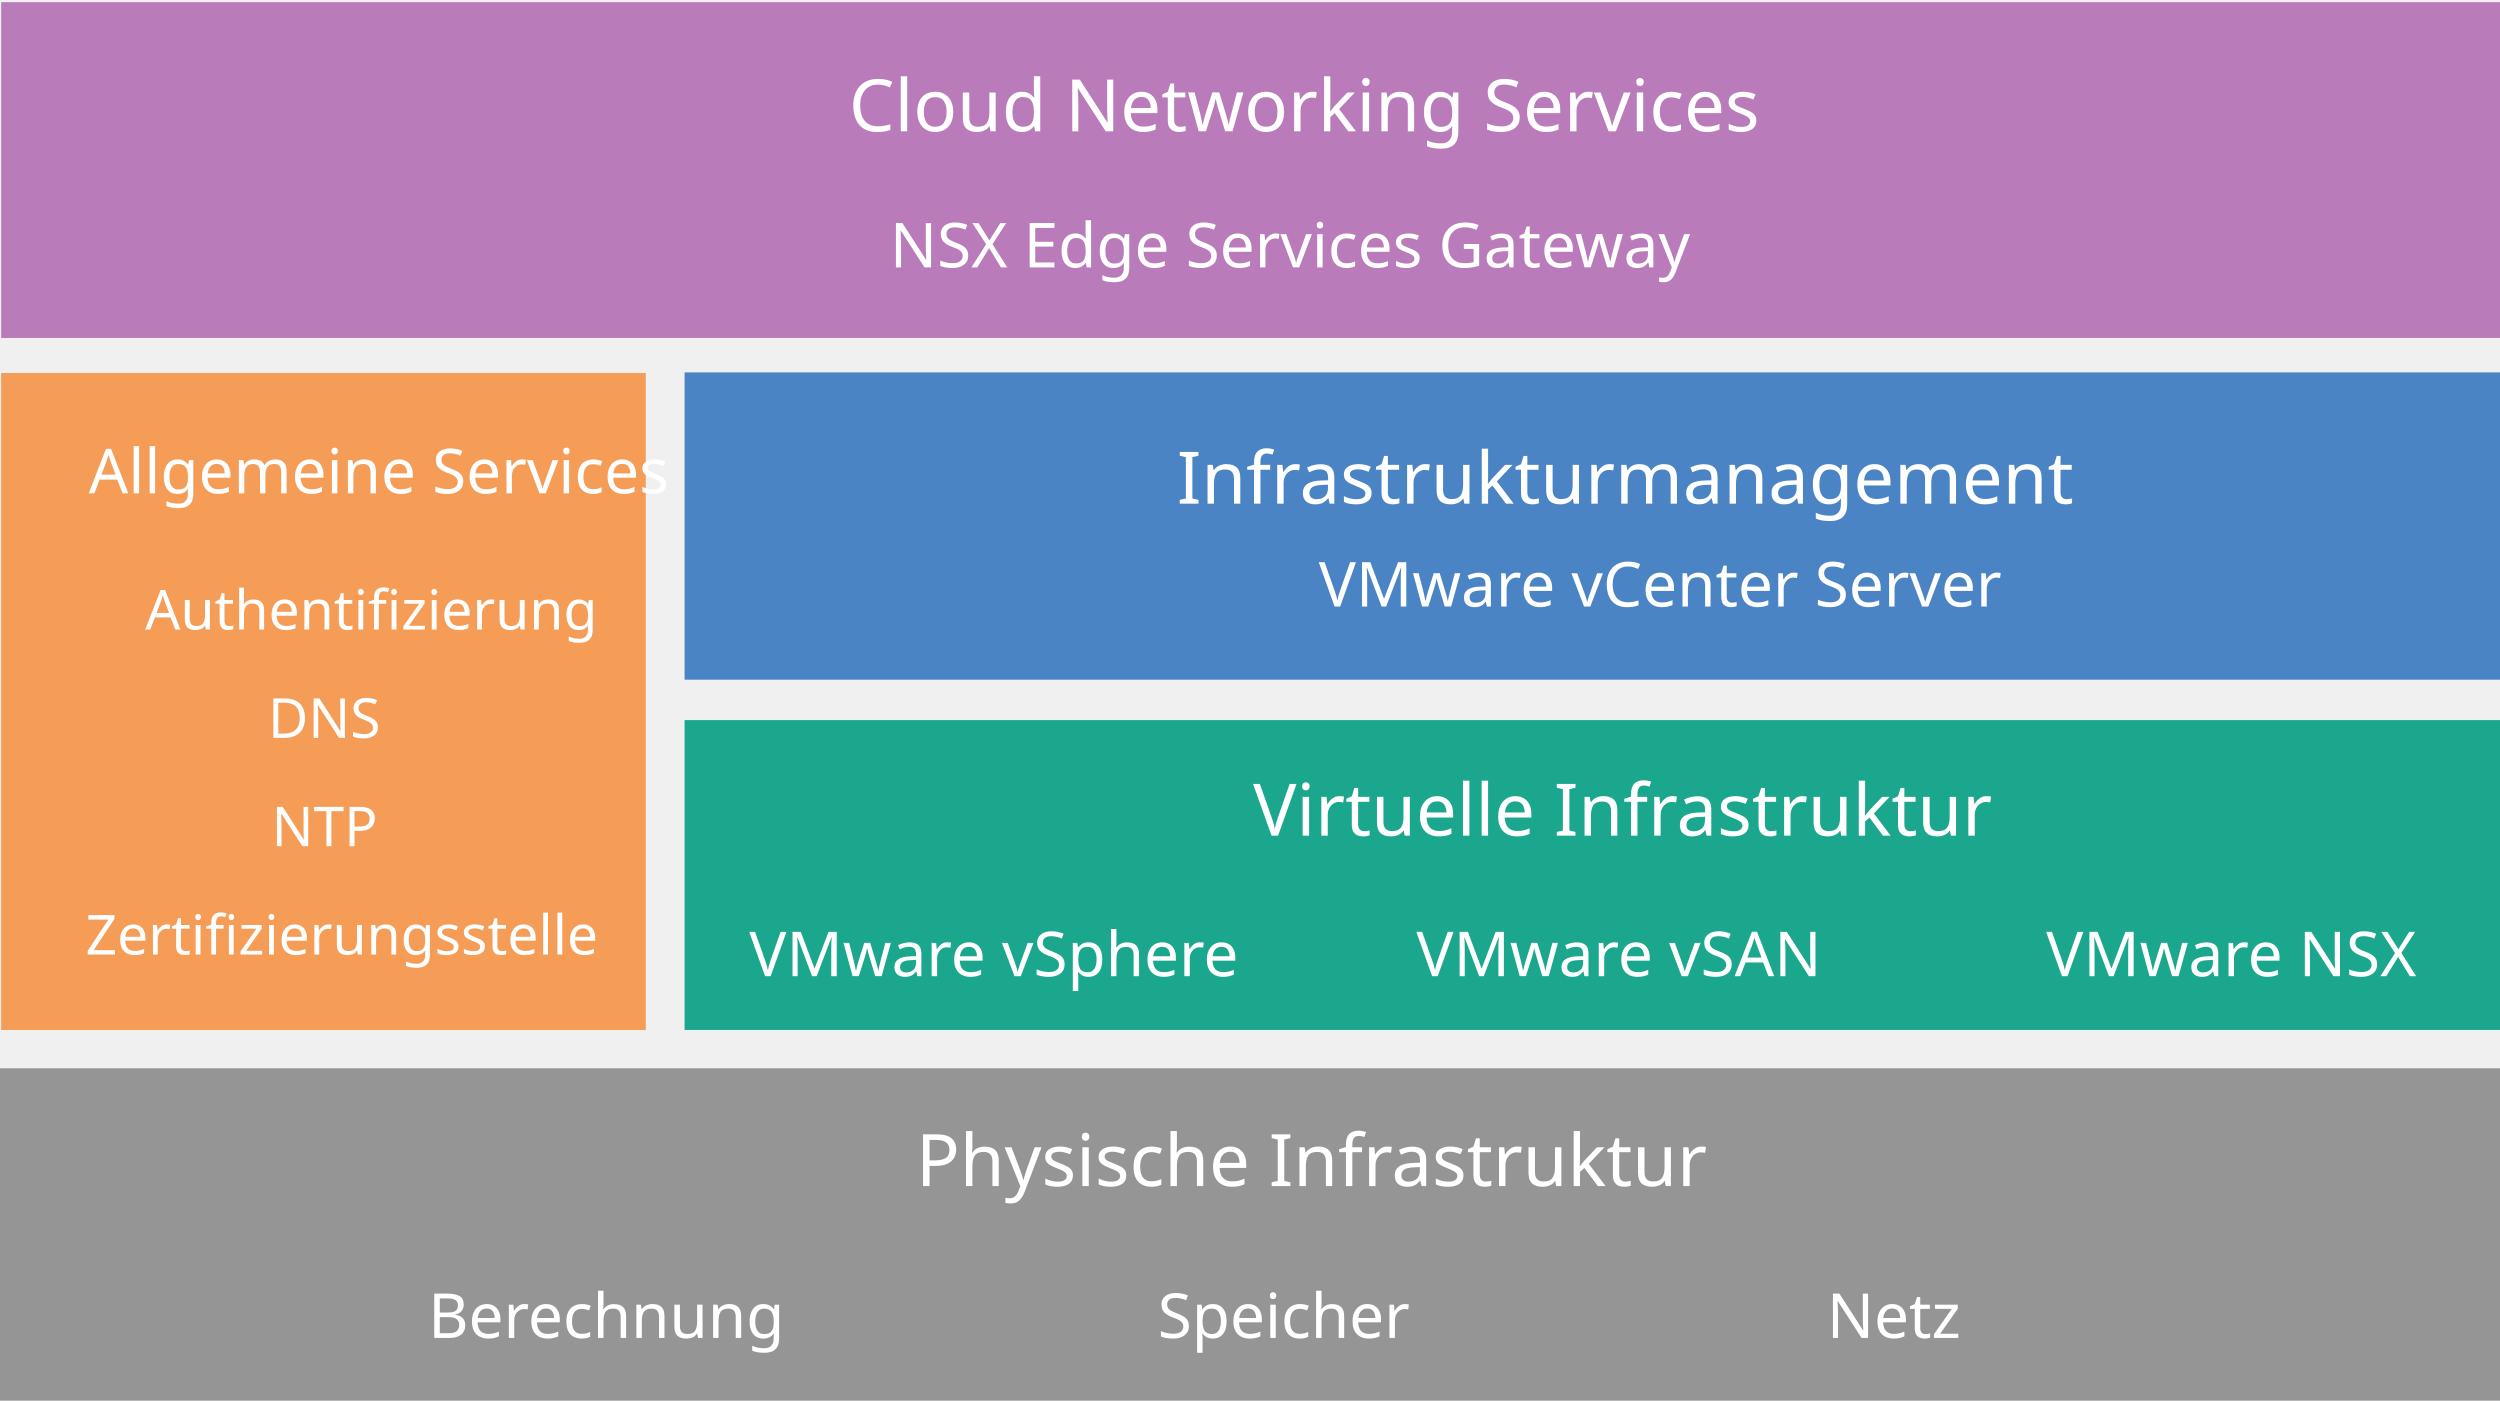
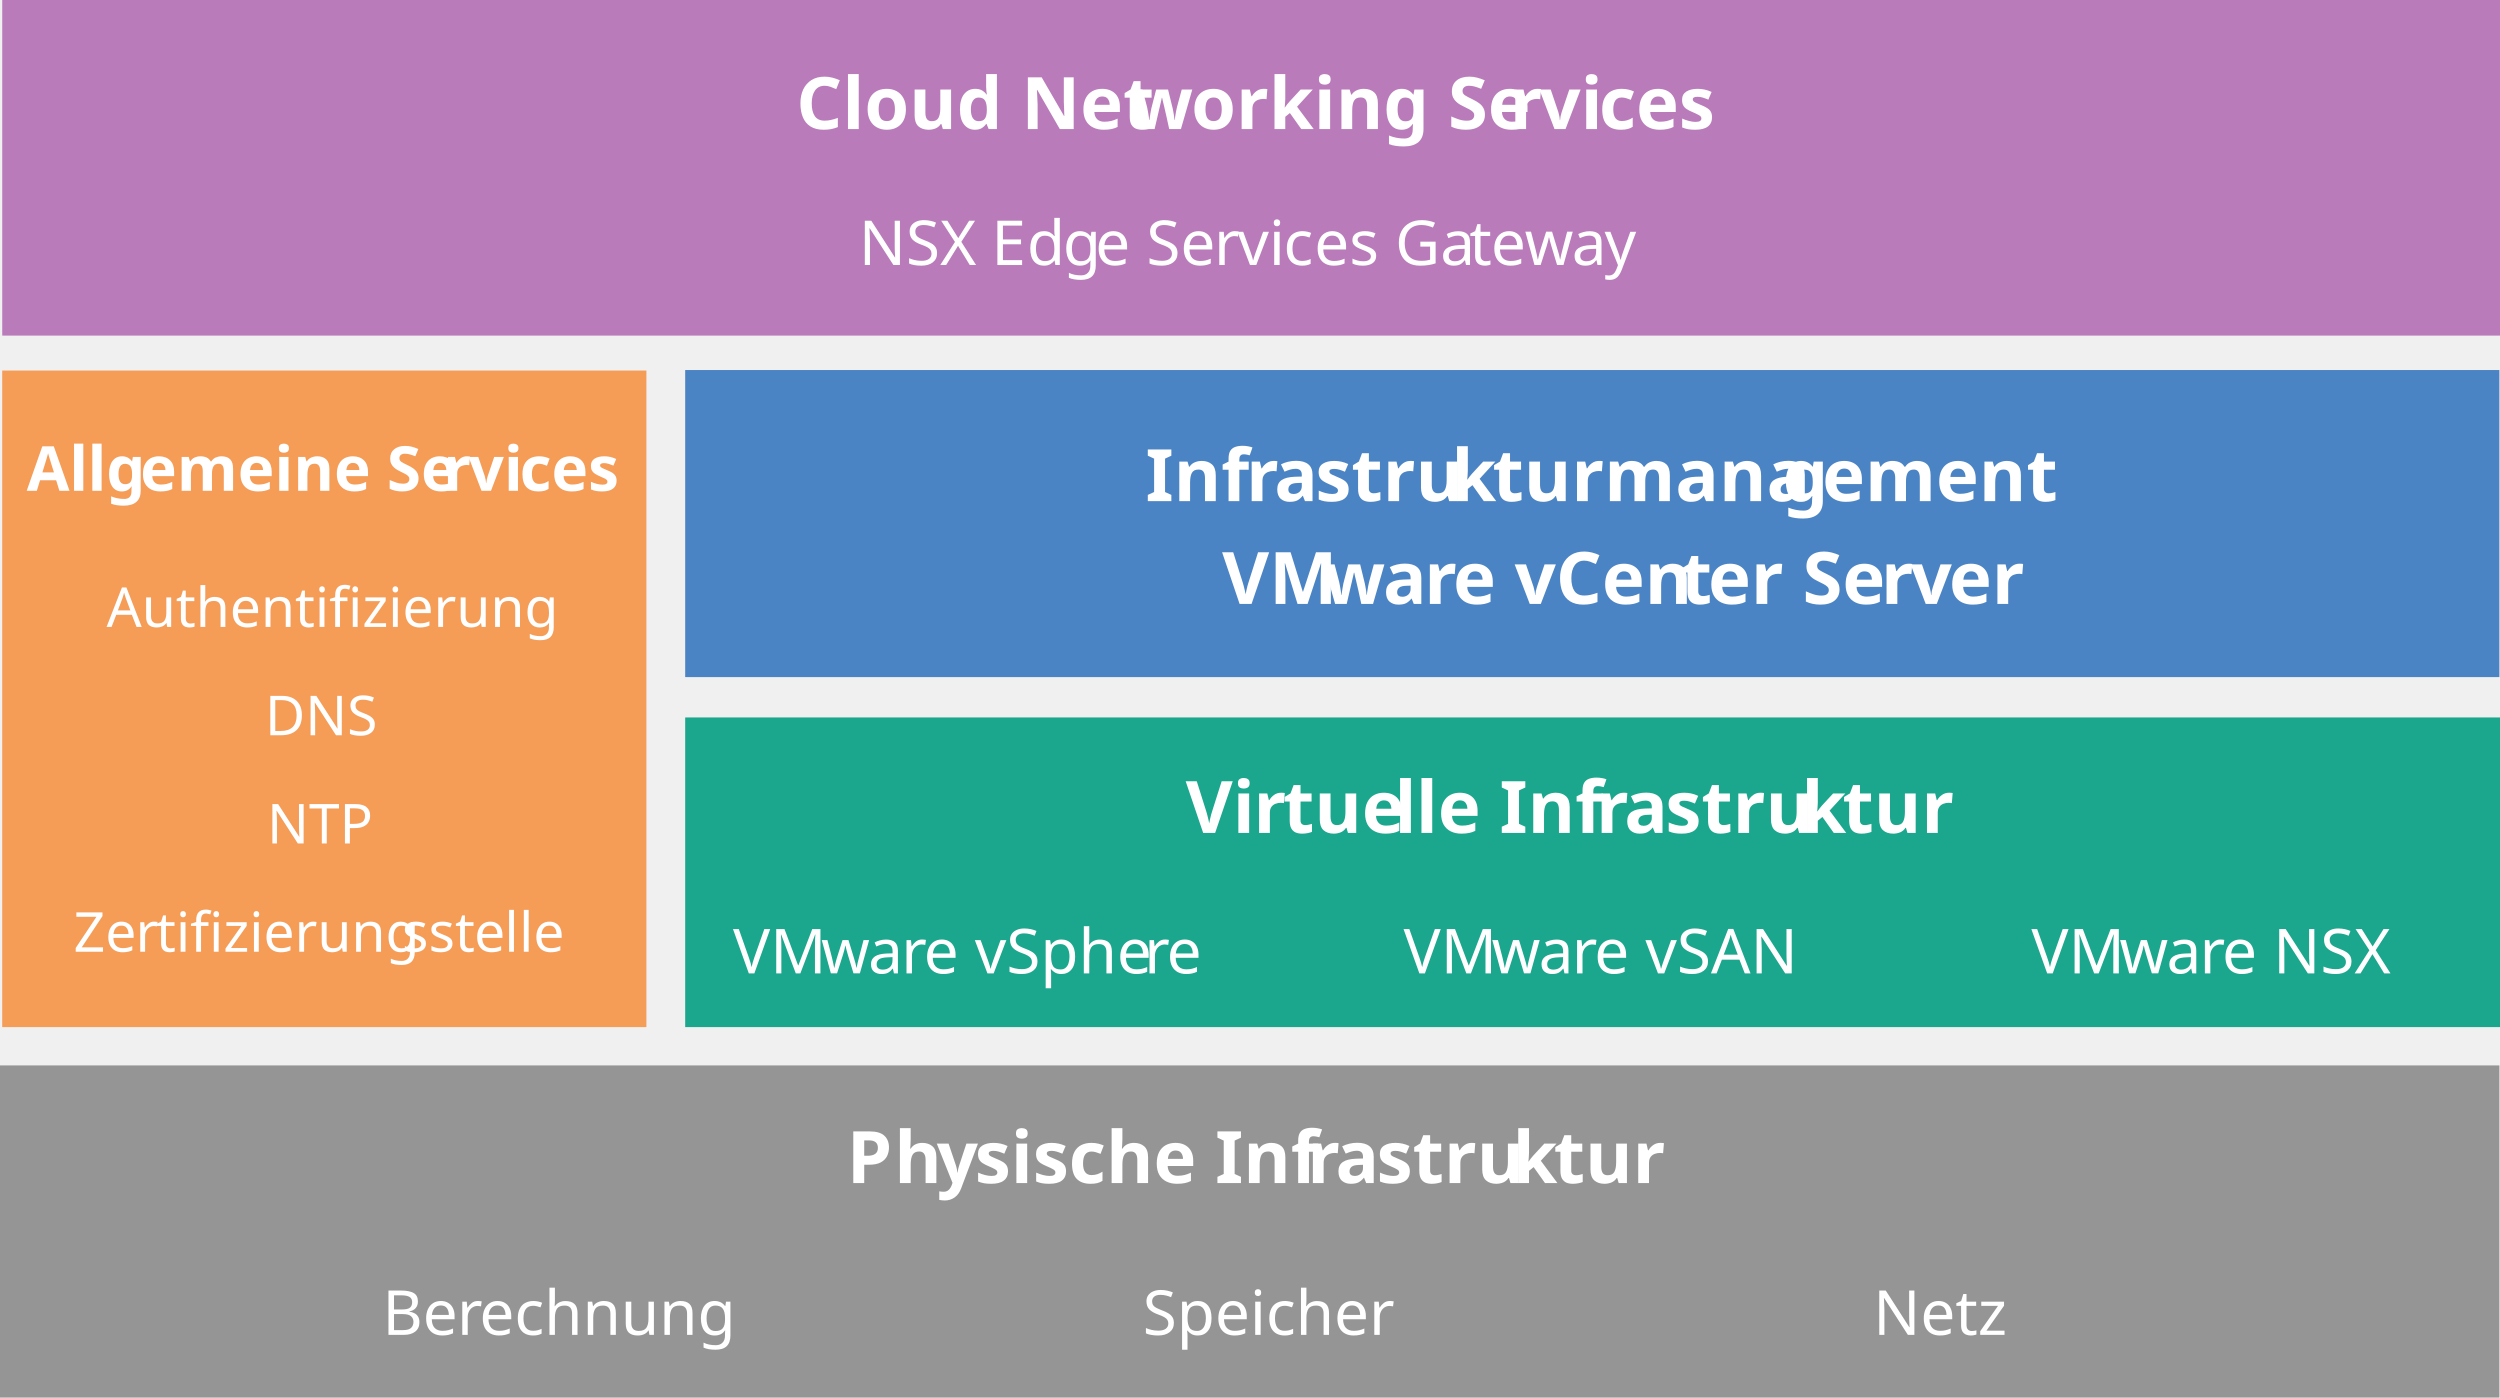
- <svg xmlns="http://www.w3.org/2000/svg" width="725px" height="406.22px" enable-background="new 0 0 725 406.219" version="1.1" viewBox="0 0 725 406.22" xml:space="preserve">
-   <rect x="198.53" y="108" width="526.47" height="89.113" fill="#4B84C4" />
-   <rect x="-.311" y="309.8" width="725.31" height="96.383" fill="#959595" />
-   <rect x="198.53" y="208.83" width="526.65" height="89.856" fill="#1AA78D" />
-   <rect x=".333" y="108.16" width="186.94" height="190.53" fill="#F59C57" />
-   <text transform="translate(25.726 143.06)" fill="#FFFFFF" font-family="'IBMPlexSans-Bold'" font-size="18">Allgemeine Services</text>
-   <text transform="translate(42.112 182.57)" fill="#FFFFFF" font-family="'IBMPlexSans'" font-size="16">
-     <tspan x="0" y="0">Authentifizierung</tspan>
-     <tspan x="35.616" y="31.417">DNS</tspan>
-     <tspan x="36.655" y="62.833">NTP</tspan>
-     <tspan x="-17.296" y="94.25">Zertifizierungsstelle</tspan>
+ <svg xmlns="http://www.w3.org/2000/svg" id="Layer_1" data-name="Layer 1" viewBox="0 0 725.49 405.56">
+   <defs>
+     <style>.cls-1{fill:#4b84c4;}.cls-2{fill:#959595;}.cls-3{fill:#1aa78d;}.cls-4{fill:#f59c57;}.cls-32,.cls-5{font-size:18px;}.cls-12,.cls-21,.cls-32,.cls-5{fill:#fff;}.cls-21,.cls-5{font-family:IBMPlexSans-Bold, IBM Plex Sans;font-weight:700;}.cls-6{letter-spacing:-0.01em;}.cls-7{letter-spacing:0em;}.cls-8{letter-spacing:-0.01em;}.cls-9{letter-spacing:0.01em;}.cls-10{letter-spacing:-0.01em;}.cls-11{letter-spacing:0em;}.cls-12{font-size:16px;}.cls-12,.cls-32{font-family:IBMPlexSans, IBM Plex Sans;}.cls-13{letter-spacing:-0.01em;}.cls-14{letter-spacing:0em;}.cls-15{letter-spacing:-0.01em;}.cls-16{letter-spacing:-0.01em;}.cls-17{letter-spacing:0em;}.cls-18{letter-spacing:0em;}.cls-19{letter-spacing:0em;}.cls-20{fill:#b97bba;}.cls-21{font-size:21px;}.cls-22{letter-spacing:-0.01em;}.cls-23{letter-spacing:0em;}.cls-24{letter-spacing:-0.01em;}.cls-25{letter-spacing:-0.01em;}.cls-26{letter-spacing:-0.01em;}.cls-27{letter-spacing:0em;}.cls-28{letter-spacing:0em;}.cls-29{letter-spacing:0.01em;}.cls-30{letter-spacing:0em;}.cls-31{letter-spacing:0em;}.cls-33{letter-spacing:-0.01em;}.cls-34{letter-spacing:0em;}.cls-35{letter-spacing:-0.01em;}.cls-36{letter-spacing:-0.01em;}.cls-37{letter-spacing:-0.01em;}.cls-38{letter-spacing:0em;}.cls-39{letter-spacing:-0.01em;}.cls-40{letter-spacing:-0.01em;}.cls-41{letter-spacing:0.01em;}.cls-42{letter-spacing:0em;}.cls-43{letter-spacing:0em;}</style>
+   </defs>
+   <rect class="cls-1" x="198.84" y="107.38" width="526.47" height="89.11" />
+   <rect class="cls-2" y="309.18" width="725.31" height="96.38" />
+   <rect class="cls-3" x="198.84" y="208.2" width="526.65" height="89.86" />
+   <g id="Layer_2" data-name="Layer 2">
+     <rect class="cls-4" x="0.64" y="107.53" width="186.94" height="190.53" />
+   </g>
+   <g id="Layer_4" data-name="Layer 4">
+     <text class="cls-5" transform="translate(7.75 142.43)">A<tspan class="cls-6" x="12.33" y="0">l</tspan>
+       <tspan class="cls-7" x="17.64" y="0">l</tspan>
+       <tspan class="cls-8" x="23.09" y="0">g</tspan>
+       <tspan x="32.92" y="0">emeine Se</tspan>
+       <tspan class="cls-9" x="120.83" y="0">r</tspan>
+       <tspan x="128.23" y="0">vi</tspan>
+       <tspan class="cls-10" x="143.06" y="0">c</tspan>
+       <tspan class="cls-11" x="152.28" y="0">es</tspan>
+     </text>
+     <text class="cls-12" transform="translate(30.92 181.94)">Authentifizierung<tspan x="45.98" y="31.42">DNS</tspan>
+       <tspan x="46.58" y="62.83">NTP</tspan>
+       <tspan class="cls-13" x="-9.56" y="94.25">Z</tspan>
+       <tspan x="-0.36" y="94.25">e</tspan>
+       <tspan class="cls-14" x="8.42" y="94.25">r</tspan>
+       <tspan x="14.36" y="94.25">tifizierung</tspan>
+       <tspan class="cls-15" x="85.75" y="94.25">s</tspan>
+       <tspan class="cls-16" x="93.45" y="94.25">s</tspan>
+       <tspan class="cls-17" x="101.13" y="94.25">t</tspan>
+       <tspan x="106.68" y="94.25">e</tspan>
+       <tspan class="cls-18" x="115.46" y="94.25">l</tspan>
+       <tspan class="cls-19" x="119.73" y="94.25">le</tspan>
+     </text>
+     <rect class="cls-20" x="0.65" width="724.84" height="97.39" />
+   </g>
+   <text class="cls-21" transform="translate(332.42 145.43)">Inf<tspan class="cls-22" x="29.17" y="0">r</tspan>
+     <tspan class="cls-23" x="37.36" y="0">a</tspan>
+     <tspan class="cls-24" x="49.31" y="0">s</tspan>
+     <tspan x="59.72" y="0">tru</tspan>
+     <tspan class="cls-25" x="88.77" y="0">k</tspan>
+     <tspan x="100.67" y="0">turmana</tspan>
+     <tspan class="cls-26" x="184.9" y="0">g</tspan>
+     <tspan x="196.37" y="0">ement</tspan>
+     <tspan x="5.85" y="29.83" xml:space="preserve">   VM</tspan>
+     <tspan class="cls-22" x="51.56" y="29.83">w</tspan>
+     <tspan x="68.93" y="29.83">a</tspan>
+     <tspan class="cls-27" x="80.88" y="29.83">r</tspan>
+     <tspan x="89.26" y="29.83">e vCen</tspan>
+     <tspan class="cls-28" x="155.3" y="29.83">t</tspan>
+     <tspan x="163.26" y="29.83">er Se</tspan>
+     <tspan class="cls-29" x="213.41" y="29.83">r</tspan>
+     <tspan class="cls-24" x="222.04" y="29.83">v</tspan>
+     <tspan class="cls-23" x="233.17" y="29.83">er</tspan>
  </text>
-   <rect x=".343" y=".627" width="724.84" height="97.386" fill="#B97BBA" />
-   <text transform="translate(341.29 146.06)" fill="#FFFFFF">
-     <tspan x="0" y="0" font-family="'IBMPlexSans-Bold'" font-size="21">Infrastrukturmanagement</tspan>
-     <tspan x="27.111" y="29.833" font-family="'IBMPlexSans'" font-size="18">   VMware vCenter Server</tspan>
+   <text class="cls-21" transform="translate(344.08 241.72)">Vi<tspan class="cls-30" x="19.66" y="0">r</tspan>
+     <tspan x="28.22" y="0">tue</tspan>
+     <tspan class="cls-24" x="60.58" y="0">l</tspan>
+     <tspan x="66.78" y="0">le Inf</tspan>
+     <tspan class="cls-22" x="119.07" y="0">r</tspan>
+     <tspan x="127.26" y="0">a</tspan>
+     <tspan class="cls-24" x="139.21" y="0">s</tspan>
+     <tspan x="149.62" y="0">tru</tspan>
+     <tspan class="cls-25" x="178.67" y="0">k</tspan>
+     <tspan class="cls-31" x="190.57" y="0">tur</tspan>
  </text>
-   <text transform="translate(363.39 242.35)" fill="#FFFFFF" font-family="'IBMPlexSans-Bold'" font-size="21">Virtuelle Infrastruktur</text>
-   <text transform="translate(410.74 283.1)" fill="#FFFFFF" font-family="'IBMPlexSans'" font-size="18">VMware vSAN</text>
-   <text transform="translate(593.38 283.1)" fill="#FFFFFF" font-family="'IBMPlexSans'" font-size="18">
-     <tspan x="0" y="0">VMware NSX</tspan>
-     <tspan x="96.155" y="-2.633">  </tspan>
+   <text class="cls-32" transform="translate(407.3 282.47)">VM<tspan class="cls-33" x="25.56" y="0">w</tspan>
+     <tspan x="39.22" y="0">a</tspan>
+     <tspan class="cls-34" x="48.83" y="0">r</tspan>
+     <tspan x="55.35" y="0">e vSAN</tspan>
  </text>
-   <text transform="translate(217.28 283.1)" fill="#FFFFFF" font-family="'IBMPlexSans'" font-size="18">
-     <tspan x="0" y="0">VMware vSphere</tspan>
-     <tspan x="126.844" y="-2.633">  </tspan>
+   <text class="cls-32" transform="translate(589.49 282.47)">VM<tspan class="cls-33" x="25.56" y="0">w</tspan>
+     <tspan x="39.22" y="0">a</tspan>
+     <tspan class="cls-34" x="48.83" y="0">r</tspan>
+     <tspan x="55.35" y="0" xml:space="preserve">e NSX  </tspan>
  </text>
-   <g fill="#FFFFFF">
-     <text transform="translate(265.65 343.96)" font-family="'IBMPlexSans-Bold'" font-size="21">Physische Infrastruktur</text>
-     <text transform="translate(246.17 38.078)" font-family="'IBMPlexSans-Bold'" font-size="21">Cloud Networking Services</text>
-     <g font-family="'IBMPlexSans'" font-size="18">
-       <text transform="translate(124.18 388)">Berechnung</text>
-       <text transform="translate(335.75 388)">Speicher </text>
-       <text transform="translate(258.07 77.538)">NSX Edge Services Gateway</text>
-       <text transform="translate(529.8 388)">Netz</text>
-     </g>
-   </g>
+   <text class="cls-32" transform="translate(212.71 282.47)">VM<tspan class="cls-33" x="25.56" y="0">w</tspan>
+     <tspan x="39.22" y="0">a</tspan>
+     <tspan class="cls-34" x="48.83" y="0">r</tspan>
+     <tspan x="55.35" y="0">e vSphe</tspan>
+     <tspan class="cls-34" x="119.34" y="0">r</tspan>
+     <tspan x="125.85" y="0" xml:space="preserve">e  </tspan>
+   </text>
+   <text class="cls-21" transform="translate(245.73 343.33)">P<tspan class="cls-24" x="13.78" y="0">h</tspan>
+     <tspan class="cls-35" x="26.12" y="0">y</tspan>
+     <tspan x="37.15" y="0">sische Inf</tspan>
+     <tspan class="cls-36" x="133.62" y="0">r</tspan>
+     <tspan x="141.81" y="0">a</tspan>
+     <tspan class="cls-24" x="153.76" y="0">s</tspan>
+     <tspan x="164.18" y="0">tru</tspan>
+     <tspan class="cls-25" x="193.22" y="0">k</tspan>
+     <tspan x="205.13" y="0">tur</tspan>
+   </text>
+   <text class="cls-21" transform="translate(231.06 37.45)">Cloud Net<tspan class="cls-37" x="97.17" y="0">w</tspan>
+     <tspan x="114.62" y="0">orking Se</tspan>
+     <tspan class="cls-29" x="207.04" y="0">r</tspan>
+     <tspan x="215.67" y="0">vi</tspan>
+     <tspan class="cls-38" x="232.97" y="0">c</tspan>
+     <tspan x="243.72" y="0">es</tspan>
+   </text>
+   <text class="cls-32" transform="translate(110.98 387.37)">Be<tspan class="cls-34" x="21.64" y="0">r</tspan>
+     <tspan x="28.15" y="0">echnung</tspan>
+   </text>
+   <text class="cls-32" transform="translate(331.62 387.37)">Speicher</text>
+   <text class="cls-32" transform="translate(249.22 76.91)">NSX <tspan class="cls-39" x="38.47" y="0">E</tspan>
+     <tspan x="48.78" y="0">d</tspan>
+     <tspan class="cls-40" x="59.22" y="0">g</tspan>
+     <tspan x="68.62" y="0">e Se</tspan>
+     <tspan class="cls-41" x="103.08" y="0">r</tspan>
+     <tspan class="cls-7" x="109.87" y="0">vi</tspan>
+     <tspan class="cls-8" x="123.23" y="0">c</tspan>
+     <tspan x="132.17" y="0">es Ga</tspan>
+     <tspan class="cls-42" x="177.19" y="0">t</tspan>
+     <tspan class="cls-43" x="183.44" y="0">e</tspan>
+     <tspan class="cls-33" x="193.23" y="0">w</tspan>
+     <tspan class="cls-43" x="206.89" y="0">a</tspan>
+     <tspan x="216.41" y="0">y</tspan>
+   </text>
+   <text class="cls-32" transform="translate(543.61 387.37)">Netz</text>
</svg>
